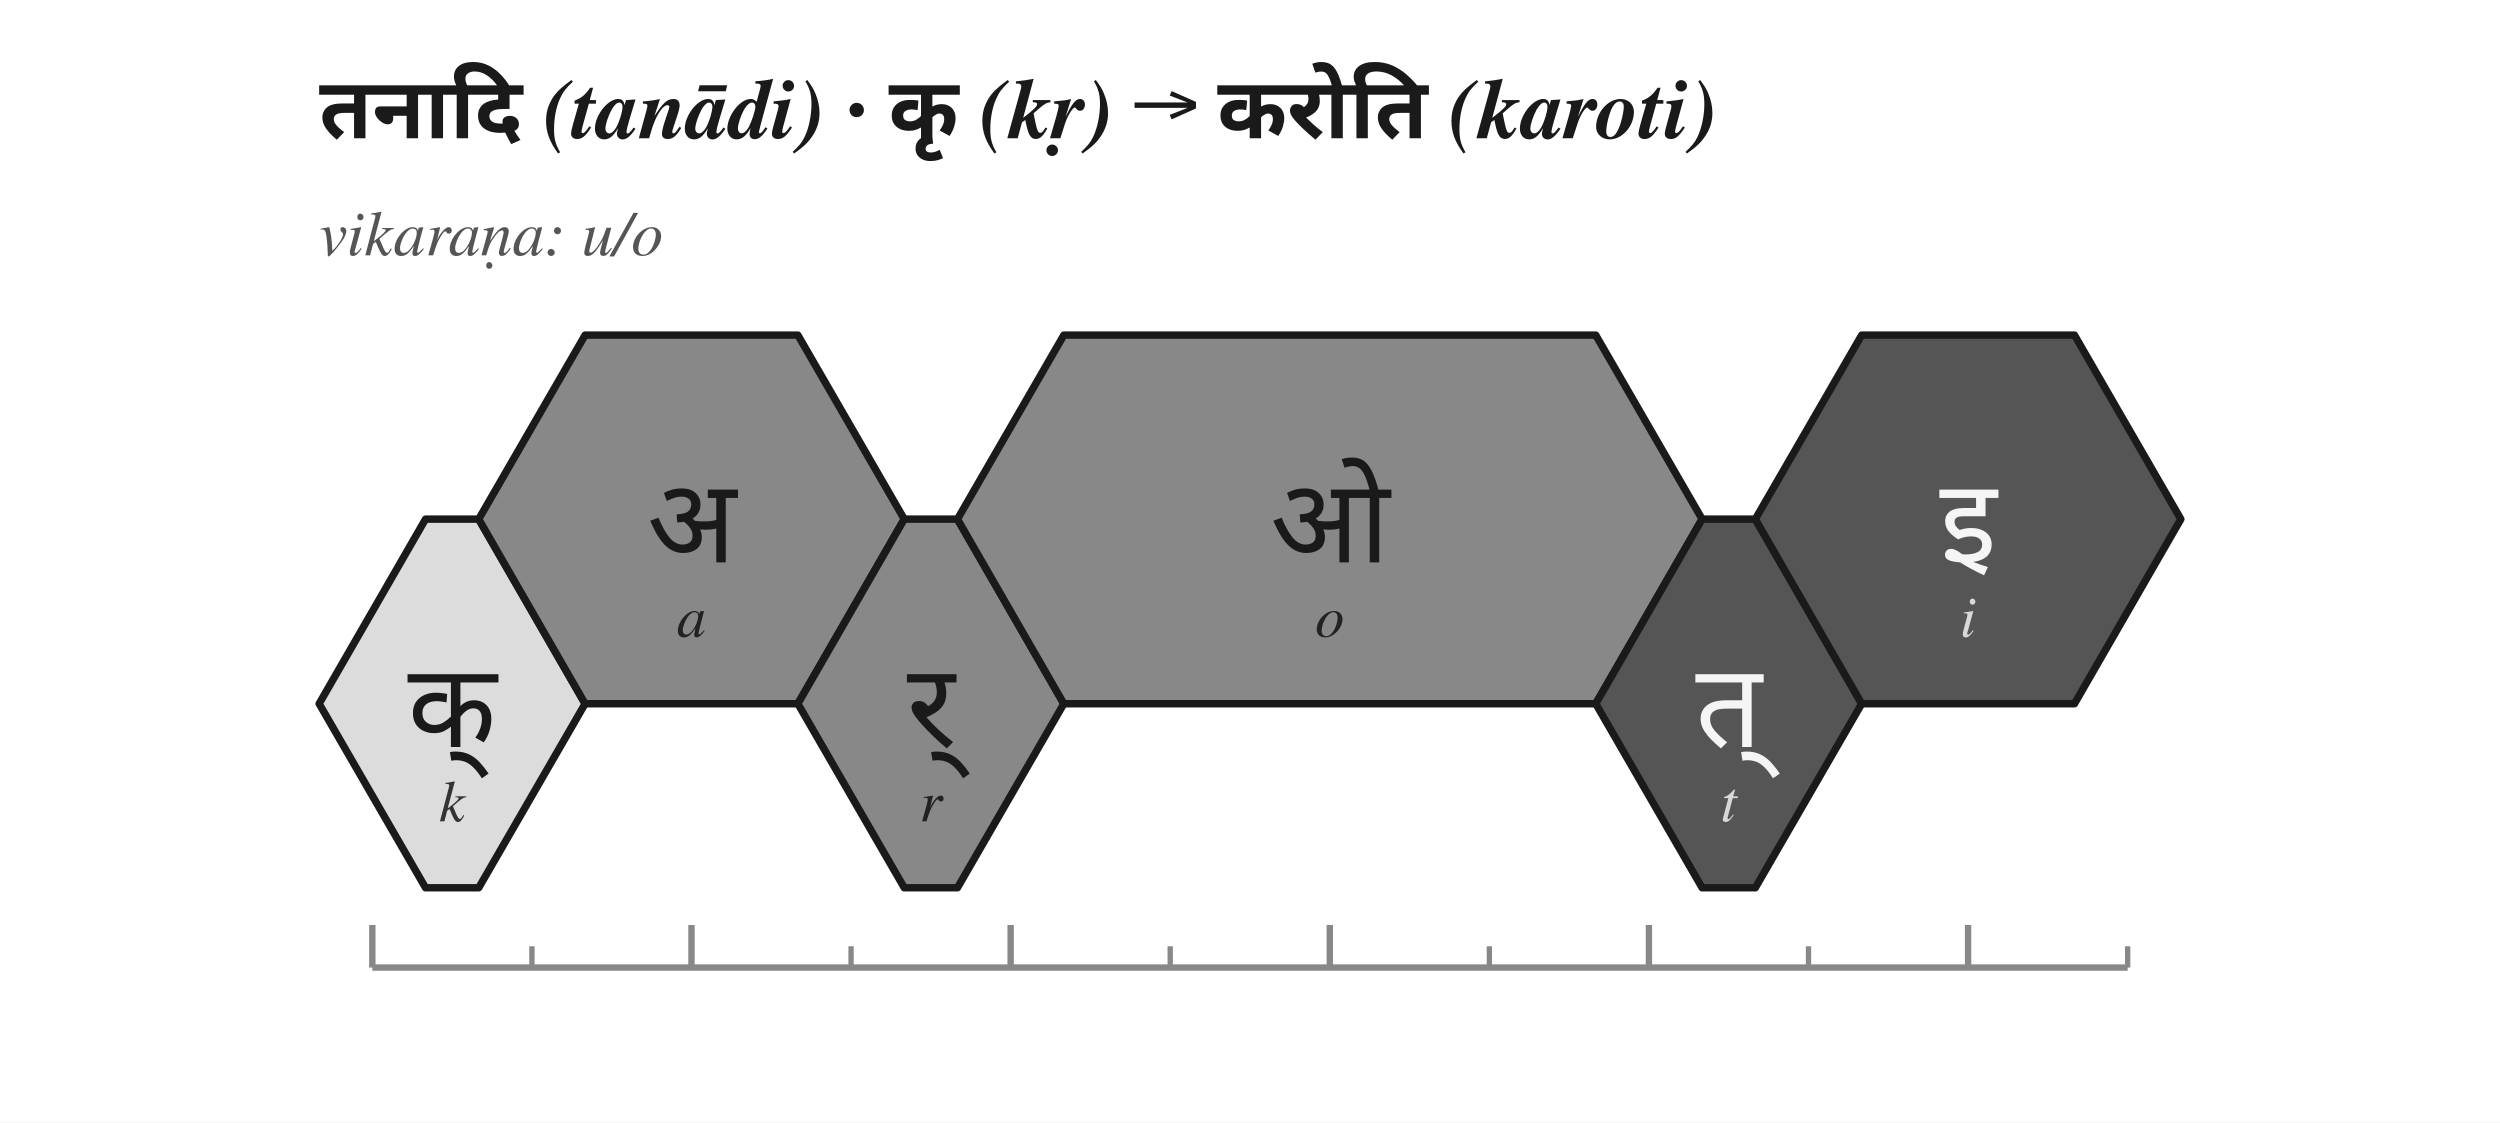
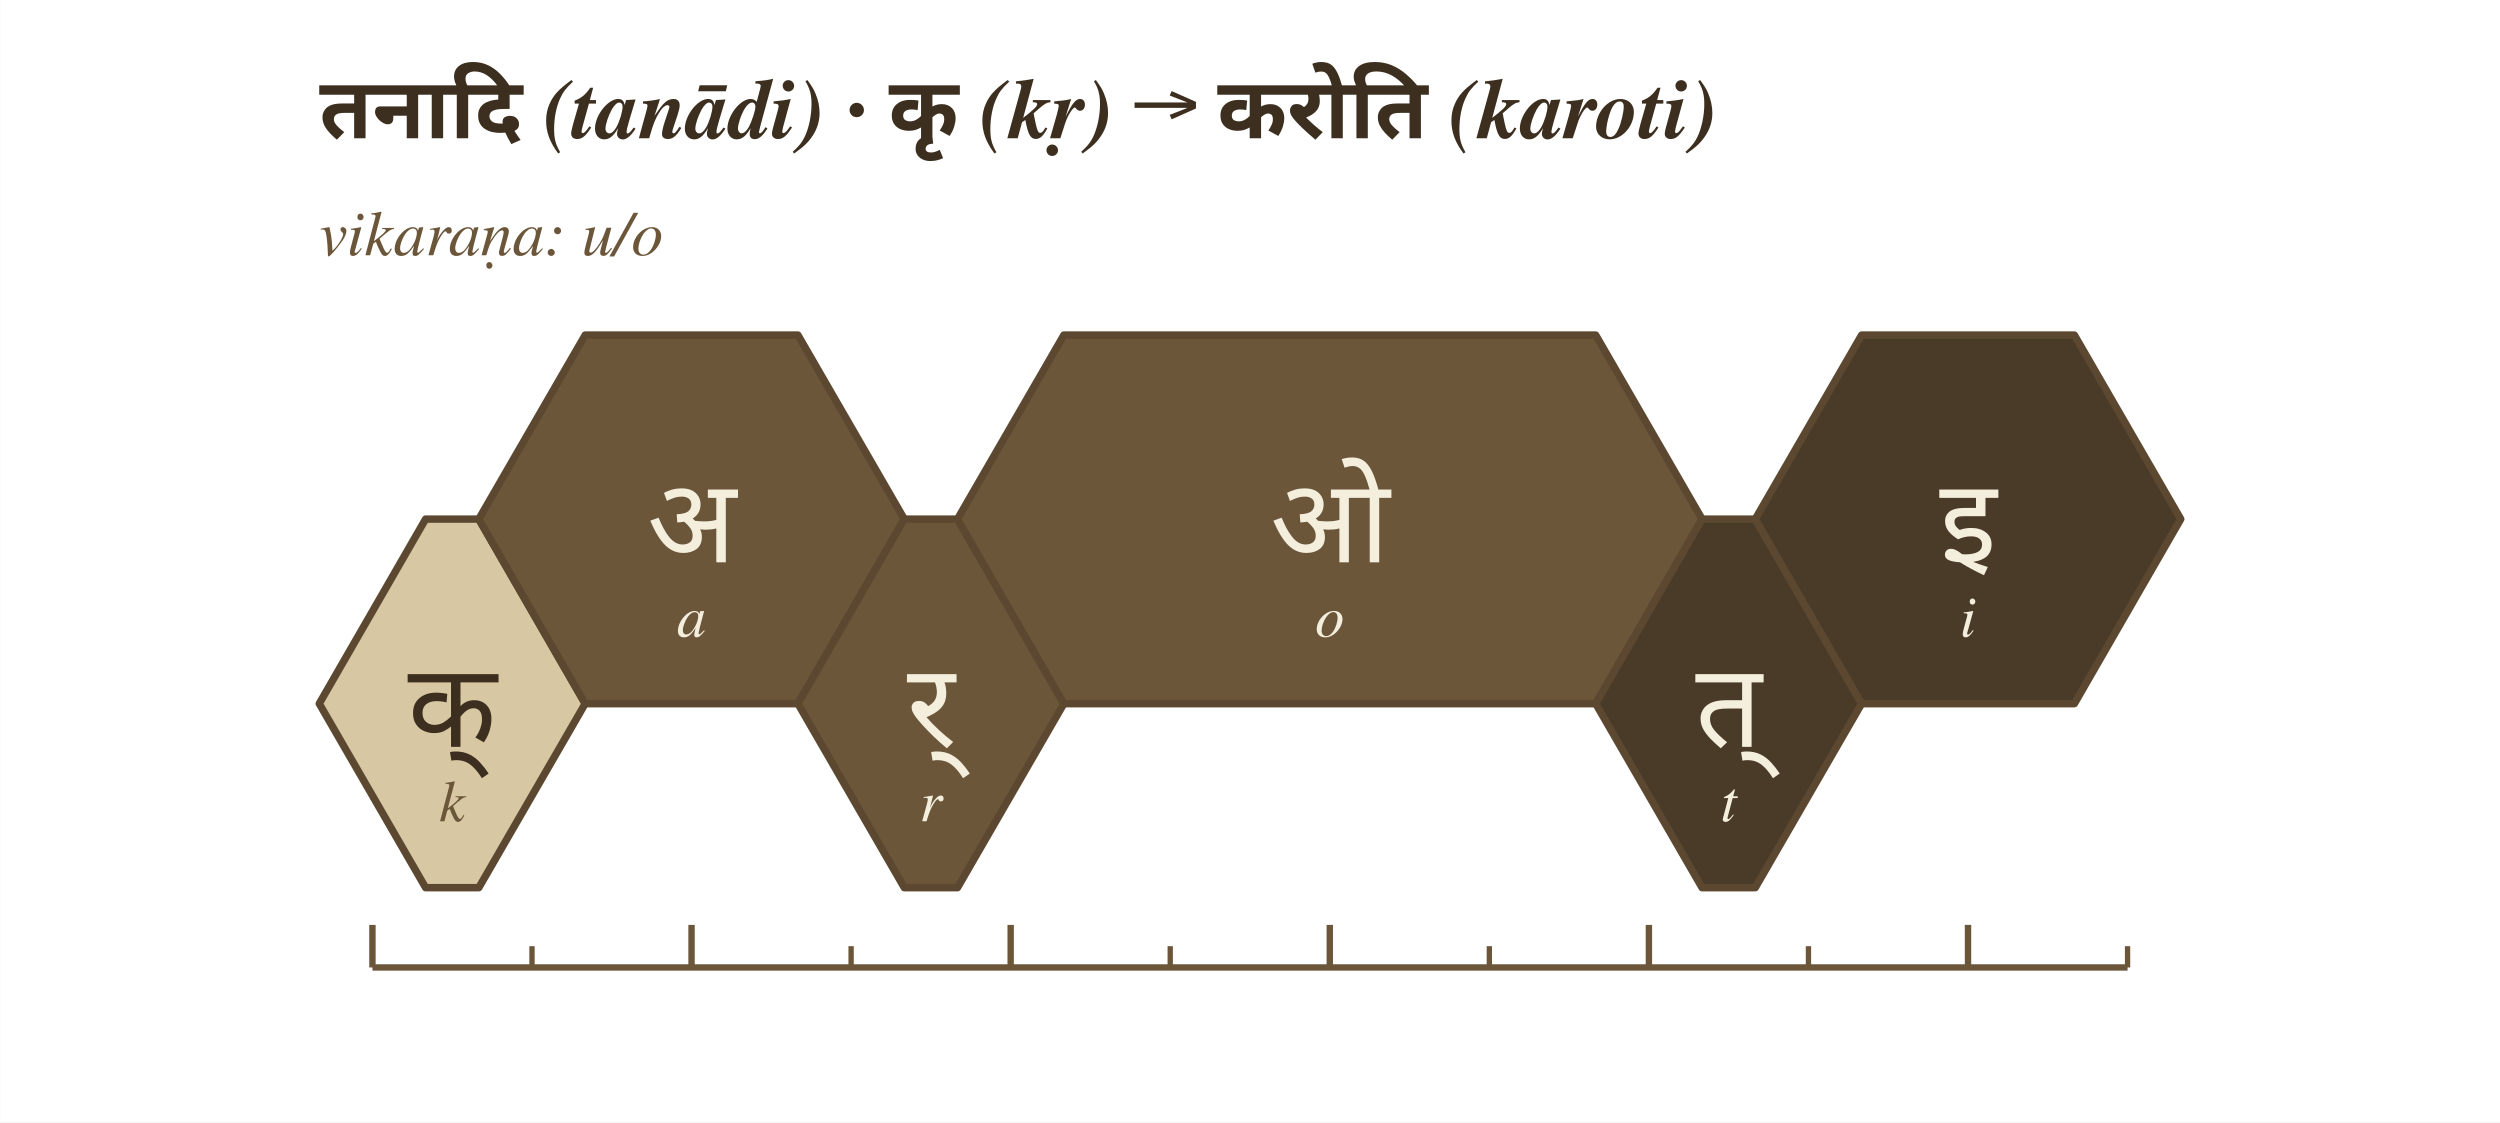
- <svg xmlns="http://www.w3.org/2000/svg" viewBox="0 0 470 211" width="470" height="211">
-   <rect x="0" y="0" width="470" height="211" fill="white" />
-   <text x="60.0" y="26.0" font-family="Charter, Georgia, Times, serif" font-size="16" font-weight="600" fill="#1a1a1a">
+ <svg xmlns="http://www.w3.org/2000/svg" viewBox="0 0 470 211" width="4.5in" height="2.020in">
+   <rect x="0" y="0" width="470" height="211" fill="#ffffff" />
+   <text x="60.0" y="26.0" font-family="Charter, Georgia, Times, serif" font-size="16" font-weight="600" fill="#3d2f1f">
    <tspan font-family="Noto Sans Devanagari, Kohinoor Devanagari, Devanagari MT, Arial Unicode MS, sans-serif">तनादि</tspan>
    <tspan font-style="italic">(tanādi)</tspan>  ·  <tspan font-family="Noto Sans Devanagari, Kohinoor Devanagari, Devanagari MT, Arial Unicode MS, sans-serif">कृ</tspan>
    <tspan font-style="italic">(kṛ)</tspan> → <tspan font-family="Noto Sans Devanagari, Kohinoor Devanagari, Devanagari MT, Arial Unicode MS, sans-serif" font-weight="700">करोति</tspan>
    <tspan font-style="italic">(karoti)</tspan>
  </text>
-   <text x="60.0" y="48.0" font-family="Charter, Georgia, Times, serif" font-size="12" font-style="italic" fill="#555">vikaraṇa: u/o</text>
+   <text x="60.0" y="48.0" font-family="Charter, Georgia, Times, serif" font-size="12" font-style="italic" fill="#6b563a">vikaraṇa: u/o</text>
  <g transform="translate(85.0,149.6)">
-     <polygon points="-5.0,-52.0 5.0,-52.0 25.0,-17.3 5.0,17.3 -5.0,17.3 -25.0,-17.3" fill="#dcdcdc" stroke="#1a1a1a" stroke-width="1.4" stroke-linejoin="round" />
-     <text x="0.0" y="-16.8" font-family="Noto Sans Devanagari, Kohinoor Devanagari, Devanagari MT, Arial Unicode MS, sans-serif" font-size="22" font-weight="500" text-anchor="middle" dominant-baseline="middle" fill="#1a1a1a">क्</text>
-     <text x="0.0" y="1.7" font-family="Charter, Georgia, Times, serif" font-size="11" font-style="italic" text-anchor="middle" dominant-baseline="middle" fill="#333333">k</text>
+     <polygon points="-5.0,-52.0 5.0,-52.0 25.0,-17.3 5.0,17.3 -5.0,17.3 -25.0,-17.3" fill="#d8c7a3" stroke="#5c4830" stroke-width="1.4" stroke-linejoin="round" />
+     <text x="0.0" y="-16.8" font-family="Noto Sans Devanagari, Kohinoor Devanagari, Devanagari MT, Arial Unicode MS, sans-serif" font-size="22" font-weight="500" text-anchor="middle" dominant-baseline="middle" fill="#3d2f1f">क्</text>
+     <text x="0.0" y="1.7" font-family="Charter, Georgia, Times, serif" font-size="11" font-style="italic" text-anchor="middle" dominant-baseline="middle" fill="#6b563a">k</text>
  </g>
  <g transform="translate(85.0,149.6)">
-     <polygon points="25.0,-86.6 65.0,-86.6 85.0,-52.0 65.0,-17.3 25.0,-17.3 5.0,-52.0" fill="#888888" stroke="#1a1a1a" stroke-width="1.4" stroke-linejoin="round" />
-     <text x="45.0" y="-51.5" font-family="Noto Sans Devanagari, Kohinoor Devanagari, Devanagari MT, Arial Unicode MS, sans-serif" font-size="22" font-weight="500" text-anchor="middle" dominant-baseline="middle" fill="#1a1a1a">अ</text>
-     <text x="45.0" y="-33.0" font-family="Charter, Georgia, Times, serif" font-size="11" font-style="italic" text-anchor="middle" dominant-baseline="middle" fill="#222222">a</text>
+     <polygon points="25.0,-86.6 65.0,-86.6 85.0,-52.0 65.0,-17.3 25.0,-17.3 5.0,-52.0" fill="#6b563a" stroke="#5c4830" stroke-width="1.4" stroke-linejoin="round" />
+     <text x="45.0" y="-51.5" font-family="Noto Sans Devanagari, Kohinoor Devanagari, Devanagari MT, Arial Unicode MS, sans-serif" font-size="22" font-weight="500" text-anchor="middle" dominant-baseline="middle" fill="#f4eedd">अ</text>
+     <text x="45.0" y="-33.0" font-family="Charter, Georgia, Times, serif" font-size="11" font-style="italic" text-anchor="middle" dominant-baseline="middle" fill="#f4eedd">a</text>
  </g>
  <g transform="translate(85.0,149.6)">
-     <polygon points="85.0,-52.0 95.0,-52.0 115.0,-17.3 95.0,17.3 85.0,17.3 65.0,-17.3" fill="#888888" stroke="#1a1a1a" stroke-width="1.4" stroke-linejoin="round" />
-     <text x="90.0" y="-16.8" font-family="Noto Sans Devanagari, Kohinoor Devanagari, Devanagari MT, Arial Unicode MS, sans-serif" font-size="22" font-weight="500" text-anchor="middle" dominant-baseline="middle" fill="#1a1a1a">र्</text>
-     <text x="90.0" y="1.7" font-family="Charter, Georgia, Times, serif" font-size="11" font-style="italic" text-anchor="middle" dominant-baseline="middle" fill="#222222">r</text>
+     <polygon points="85.0,-52.0 95.0,-52.0 115.0,-17.3 95.0,17.3 85.0,17.3 65.0,-17.3" fill="#6b563a" stroke="#5c4830" stroke-width="1.4" stroke-linejoin="round" />
+     <text x="90.0" y="-16.8" font-family="Noto Sans Devanagari, Kohinoor Devanagari, Devanagari MT, Arial Unicode MS, sans-serif" font-size="22" font-weight="500" text-anchor="middle" dominant-baseline="middle" fill="#f4eedd">र्</text>
+     <text x="90.0" y="1.7" font-family="Charter, Georgia, Times, serif" font-size="11" font-style="italic" text-anchor="middle" dominant-baseline="middle" fill="#f4eedd">r</text>
  </g>
  <g transform="translate(85.0,149.6)">
-     <polygon points="115.0,-86.6 215.0,-86.6 235.0,-52.0 215.0,-17.3 115.0,-17.3 95.0,-52.0" fill="#888888" stroke="#1a1a1a" stroke-width="1.4" stroke-linejoin="round" />
-     <text x="165.0" y="-51.5" font-family="Noto Sans Devanagari, Kohinoor Devanagari, Devanagari MT, Arial Unicode MS, sans-serif" font-size="22" font-weight="500" text-anchor="middle" dominant-baseline="middle" fill="#1a1a1a">ओ</text>
-     <text x="165.0" y="-33.0" font-family="Charter, Georgia, Times, serif" font-size="11" font-style="italic" text-anchor="middle" dominant-baseline="middle" fill="#222222">o</text>
+     <polygon points="115.0,-86.6 215.0,-86.6 235.0,-52.0 215.0,-17.3 115.0,-17.3 95.0,-52.0" fill="#6b563a" stroke="#5c4830" stroke-width="1.4" stroke-linejoin="round" />
+     <text x="165.0" y="-51.5" font-family="Noto Sans Devanagari, Kohinoor Devanagari, Devanagari MT, Arial Unicode MS, sans-serif" font-size="22" font-weight="500" text-anchor="middle" dominant-baseline="middle" fill="#f4eedd">ओ</text>
+     <text x="165.0" y="-33.0" font-family="Charter, Georgia, Times, serif" font-size="11" font-style="italic" text-anchor="middle" dominant-baseline="middle" fill="#f4eedd">o</text>
  </g>
  <g transform="translate(85.0,149.6)">
-     <polygon points="235.0,-52.0 245.0,-52.0 265.0,-17.3 245.0,17.3 235.0,17.3 215.0,-17.3" fill="#555555" stroke="#1a1a1a" stroke-width="1.4" stroke-linejoin="round" />
-     <text x="240.0" y="-16.8" font-family="Noto Sans Devanagari, Kohinoor Devanagari, Devanagari MT, Arial Unicode MS, sans-serif" font-size="22" font-weight="500" text-anchor="middle" dominant-baseline="middle" fill="#f5f5f5">त्</text>
-     <text x="240.0" y="1.7" font-family="Charter, Georgia, Times, serif" font-size="11" font-style="italic" text-anchor="middle" dominant-baseline="middle" fill="#d8d8d8">t</text>
+     <polygon points="235.0,-52.0 245.0,-52.0 265.0,-17.3 245.0,17.3 235.0,17.3 215.0,-17.3" fill="#4a3a28" stroke="#5c4830" stroke-width="1.4" stroke-linejoin="round" />
+     <text x="240.0" y="-16.8" font-family="Noto Sans Devanagari, Kohinoor Devanagari, Devanagari MT, Arial Unicode MS, sans-serif" font-size="22" font-weight="500" text-anchor="middle" dominant-baseline="middle" fill="#f4eedd">त्</text>
+     <text x="240.0" y="1.7" font-family="Charter, Georgia, Times, serif" font-size="11" font-style="italic" text-anchor="middle" dominant-baseline="middle" fill="#f4eedd">t</text>
  </g>
  <g transform="translate(85.0,149.6)">
-     <polygon points="265.0,-86.6 305.0,-86.6 325.0,-52.0 305.0,-17.3 265.0,-17.3 245.0,-52.0" fill="#555555" stroke="#1a1a1a" stroke-width="1.4" stroke-linejoin="round" />
-     <text x="285.0" y="-51.5" font-family="Noto Sans Devanagari, Kohinoor Devanagari, Devanagari MT, Arial Unicode MS, sans-serif" font-size="22" font-weight="500" text-anchor="middle" dominant-baseline="middle" fill="#f5f5f5">इ</text>
-     <text x="285.0" y="-33.0" font-family="Charter, Georgia, Times, serif" font-size="11" font-style="italic" text-anchor="middle" dominant-baseline="middle" fill="#d8d8d8">i</text>
+     <polygon points="265.0,-86.6 305.0,-86.6 325.0,-52.0 305.0,-17.3 265.0,-17.3 245.0,-52.0" fill="#4a3a28" stroke="#5c4830" stroke-width="1.4" stroke-linejoin="round" />
+     <text x="285.0" y="-51.5" font-family="Noto Sans Devanagari, Kohinoor Devanagari, Devanagari MT, Arial Unicode MS, sans-serif" font-size="22" font-weight="500" text-anchor="middle" dominant-baseline="middle" fill="#f4eedd">इ</text>
+     <text x="285.0" y="-33.0" font-family="Charter, Georgia, Times, serif" font-size="11" font-style="italic" text-anchor="middle" dominant-baseline="middle" fill="#f4eedd">i</text>
  </g>
-   <line x1="70.0" y1="181.9" x2="400.0" y2="181.9" stroke="#888" stroke-width="1.2" />
-   <line x1="70.0" y1="181.9" x2="70.0" y2="173.9" stroke="#888" stroke-width="1.2" />
-   <line x1="100.0" y1="181.9" x2="100.0" y2="177.9" stroke="#888" stroke-width="1.0" />
-   <line x1="130.0" y1="181.9" x2="130.0" y2="173.9" stroke="#888" stroke-width="1.2" />
-   <line x1="160.0" y1="181.9" x2="160.0" y2="177.9" stroke="#888" stroke-width="1.0" />
-   <line x1="190.0" y1="181.9" x2="190.0" y2="173.9" stroke="#888" stroke-width="1.2" />
-   <line x1="220.0" y1="181.9" x2="220.0" y2="177.9" stroke="#888" stroke-width="1.0" />
-   <line x1="250.0" y1="181.9" x2="250.0" y2="173.9" stroke="#888" stroke-width="1.2" />
-   <line x1="280.0" y1="181.9" x2="280.0" y2="177.9" stroke="#888" stroke-width="1.0" />
-   <line x1="310.0" y1="181.9" x2="310.0" y2="173.9" stroke="#888" stroke-width="1.2" />
-   <line x1="340.0" y1="181.9" x2="340.0" y2="177.9" stroke="#888" stroke-width="1.0" />
-   <line x1="370.0" y1="181.9" x2="370.0" y2="173.9" stroke="#888" stroke-width="1.2" />
-   <line x1="400.0" y1="181.9" x2="400.0" y2="177.9" stroke="#888" stroke-width="1.0" />
+   <line x1="70.0" y1="181.9" x2="400.0" y2="181.9" stroke="#6b563a" stroke-width="1.2" />
+   <line x1="70.0" y1="181.9" x2="70.0" y2="173.9" stroke="#6b563a" stroke-width="1.2" />
+   <line x1="100.0" y1="181.9" x2="100.0" y2="177.9" stroke="#6b563a" stroke-width="1.0" />
+   <line x1="130.0" y1="181.9" x2="130.0" y2="173.9" stroke="#6b563a" stroke-width="1.2" />
+   <line x1="160.0" y1="181.9" x2="160.0" y2="177.9" stroke="#6b563a" stroke-width="1.0" />
+   <line x1="190.0" y1="181.9" x2="190.0" y2="173.9" stroke="#6b563a" stroke-width="1.2" />
+   <line x1="220.0" y1="181.9" x2="220.0" y2="177.9" stroke="#6b563a" stroke-width="1.0" />
+   <line x1="250.0" y1="181.9" x2="250.0" y2="173.9" stroke="#6b563a" stroke-width="1.2" />
+   <line x1="280.0" y1="181.9" x2="280.0" y2="177.9" stroke="#6b563a" stroke-width="1.0" />
+   <line x1="310.0" y1="181.9" x2="310.0" y2="173.9" stroke="#6b563a" stroke-width="1.2" />
+   <line x1="340.0" y1="181.9" x2="340.0" y2="177.9" stroke="#6b563a" stroke-width="1.0" />
+   <line x1="370.0" y1="181.9" x2="370.0" y2="173.9" stroke="#6b563a" stroke-width="1.2" />
+   <line x1="400.0" y1="181.9" x2="400.0" y2="177.9" stroke="#6b563a" stroke-width="1.0" />
</svg>
